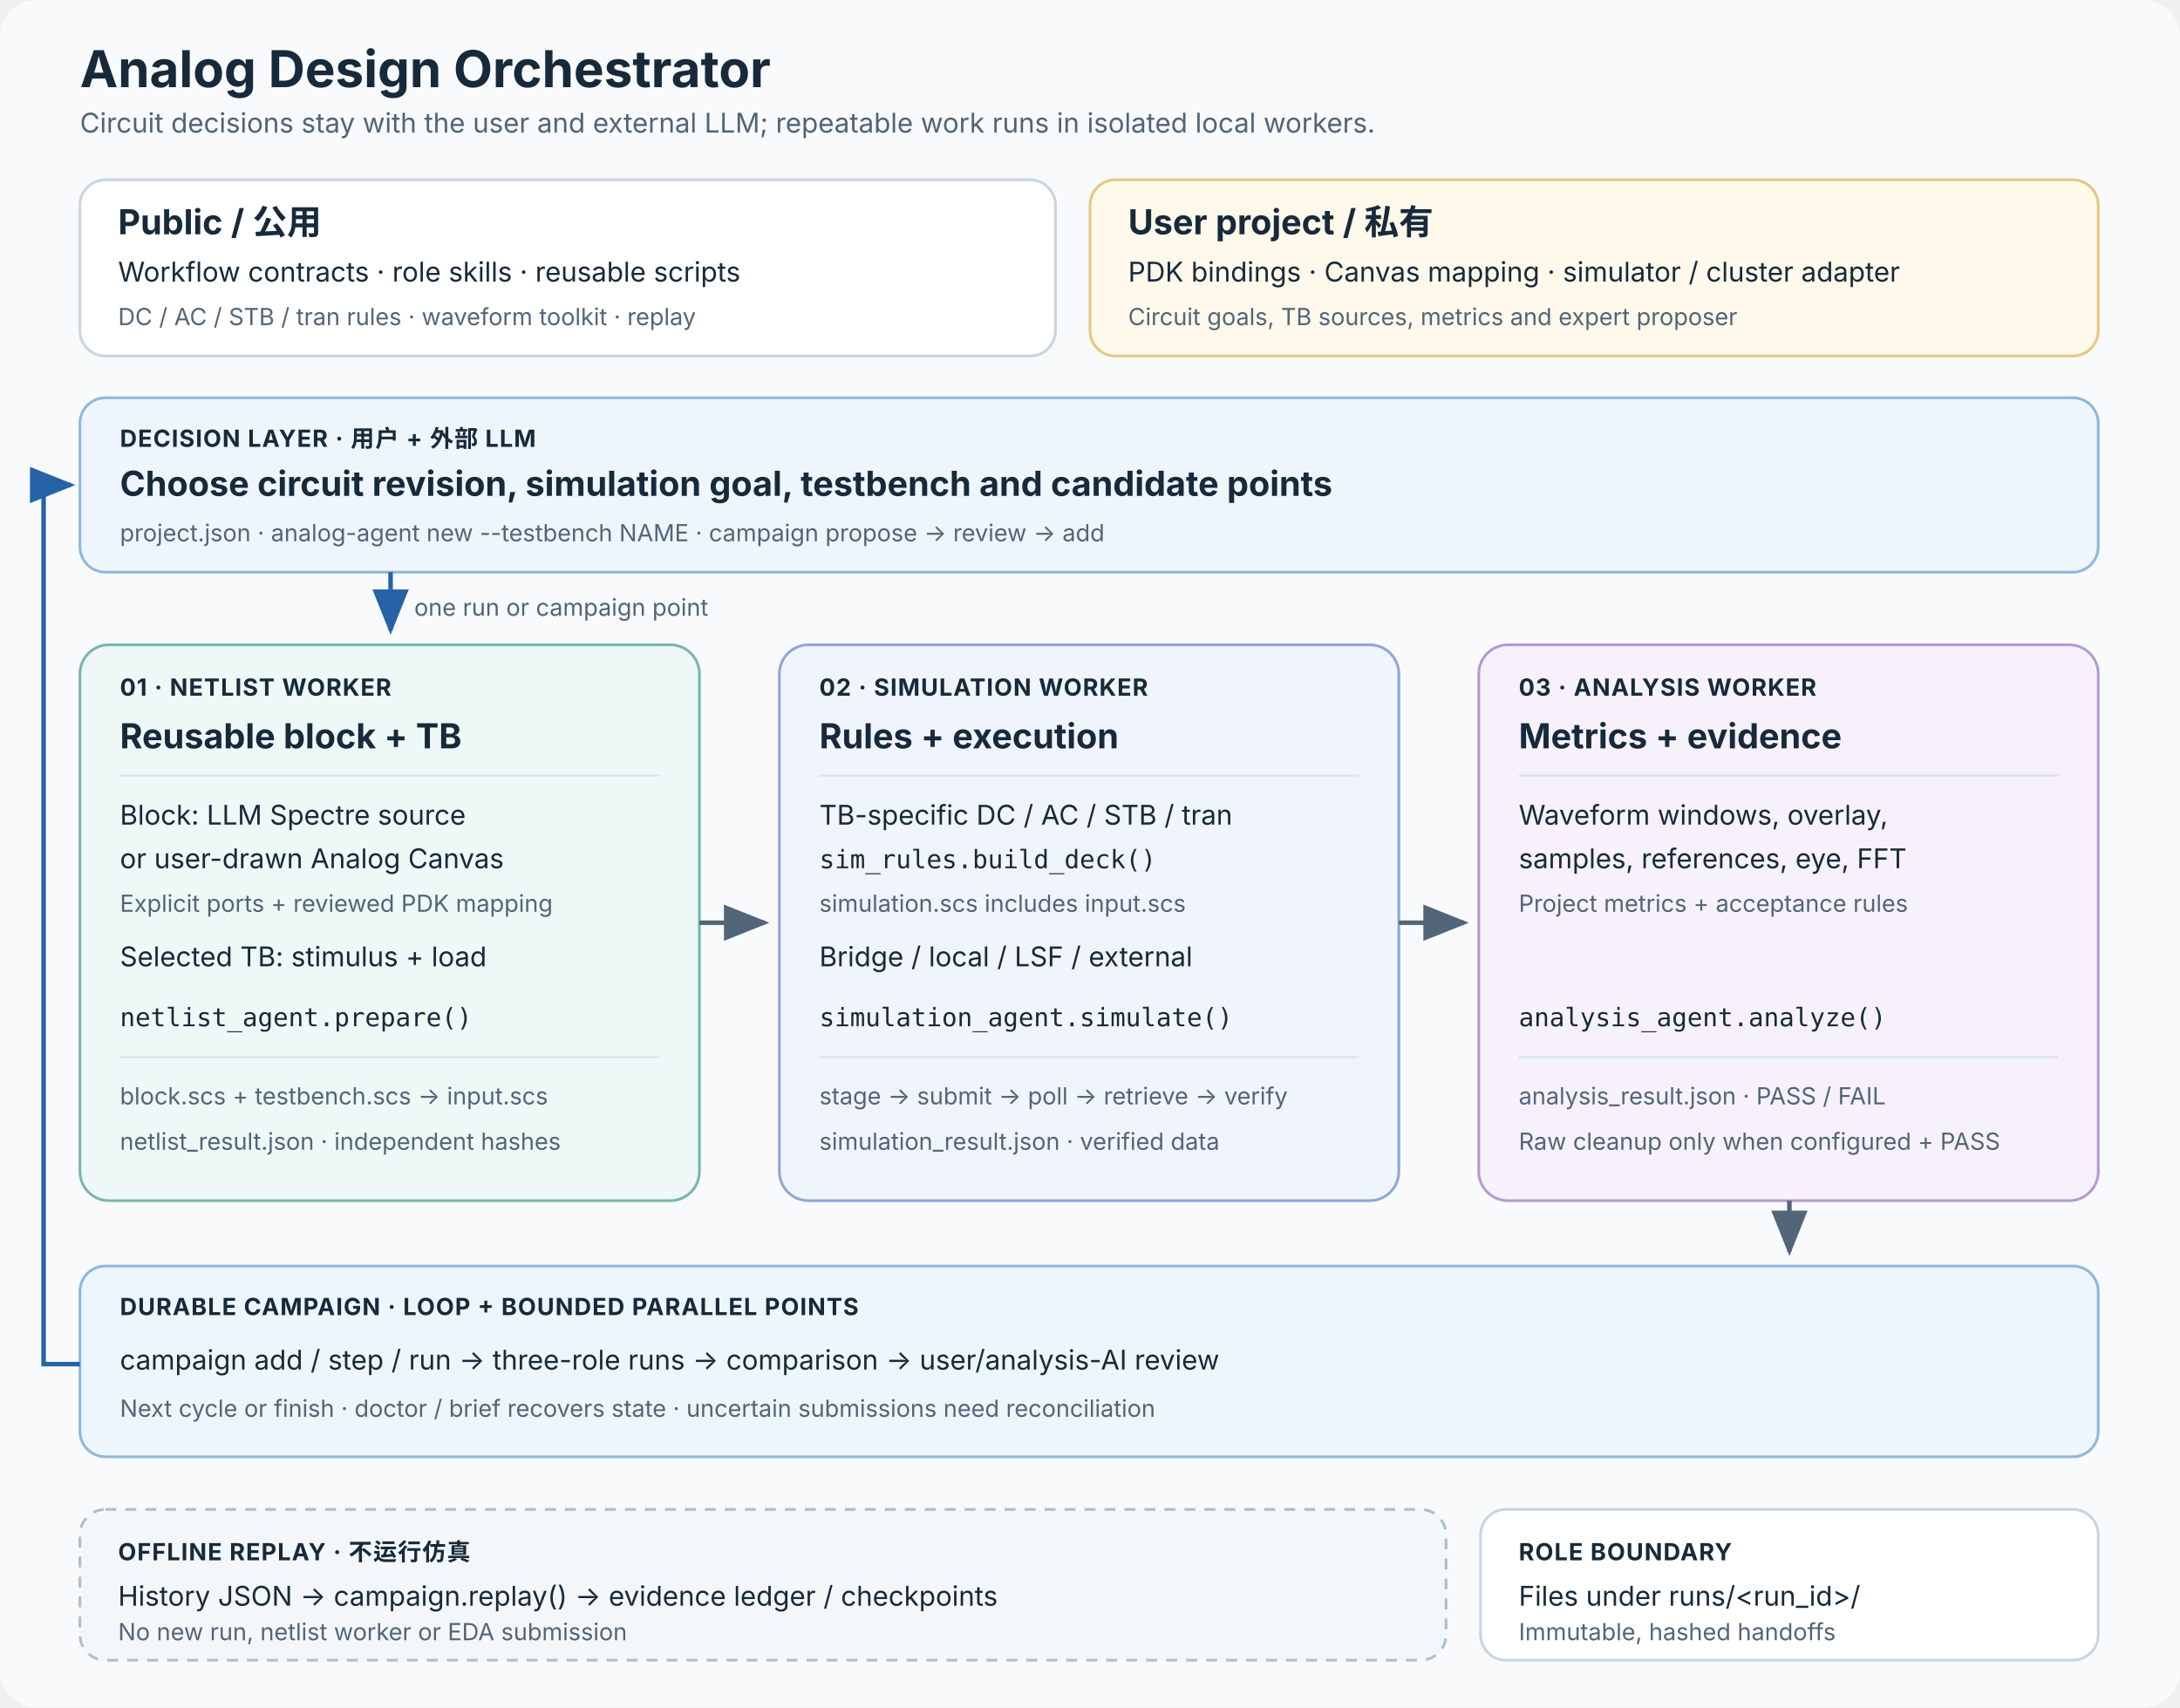
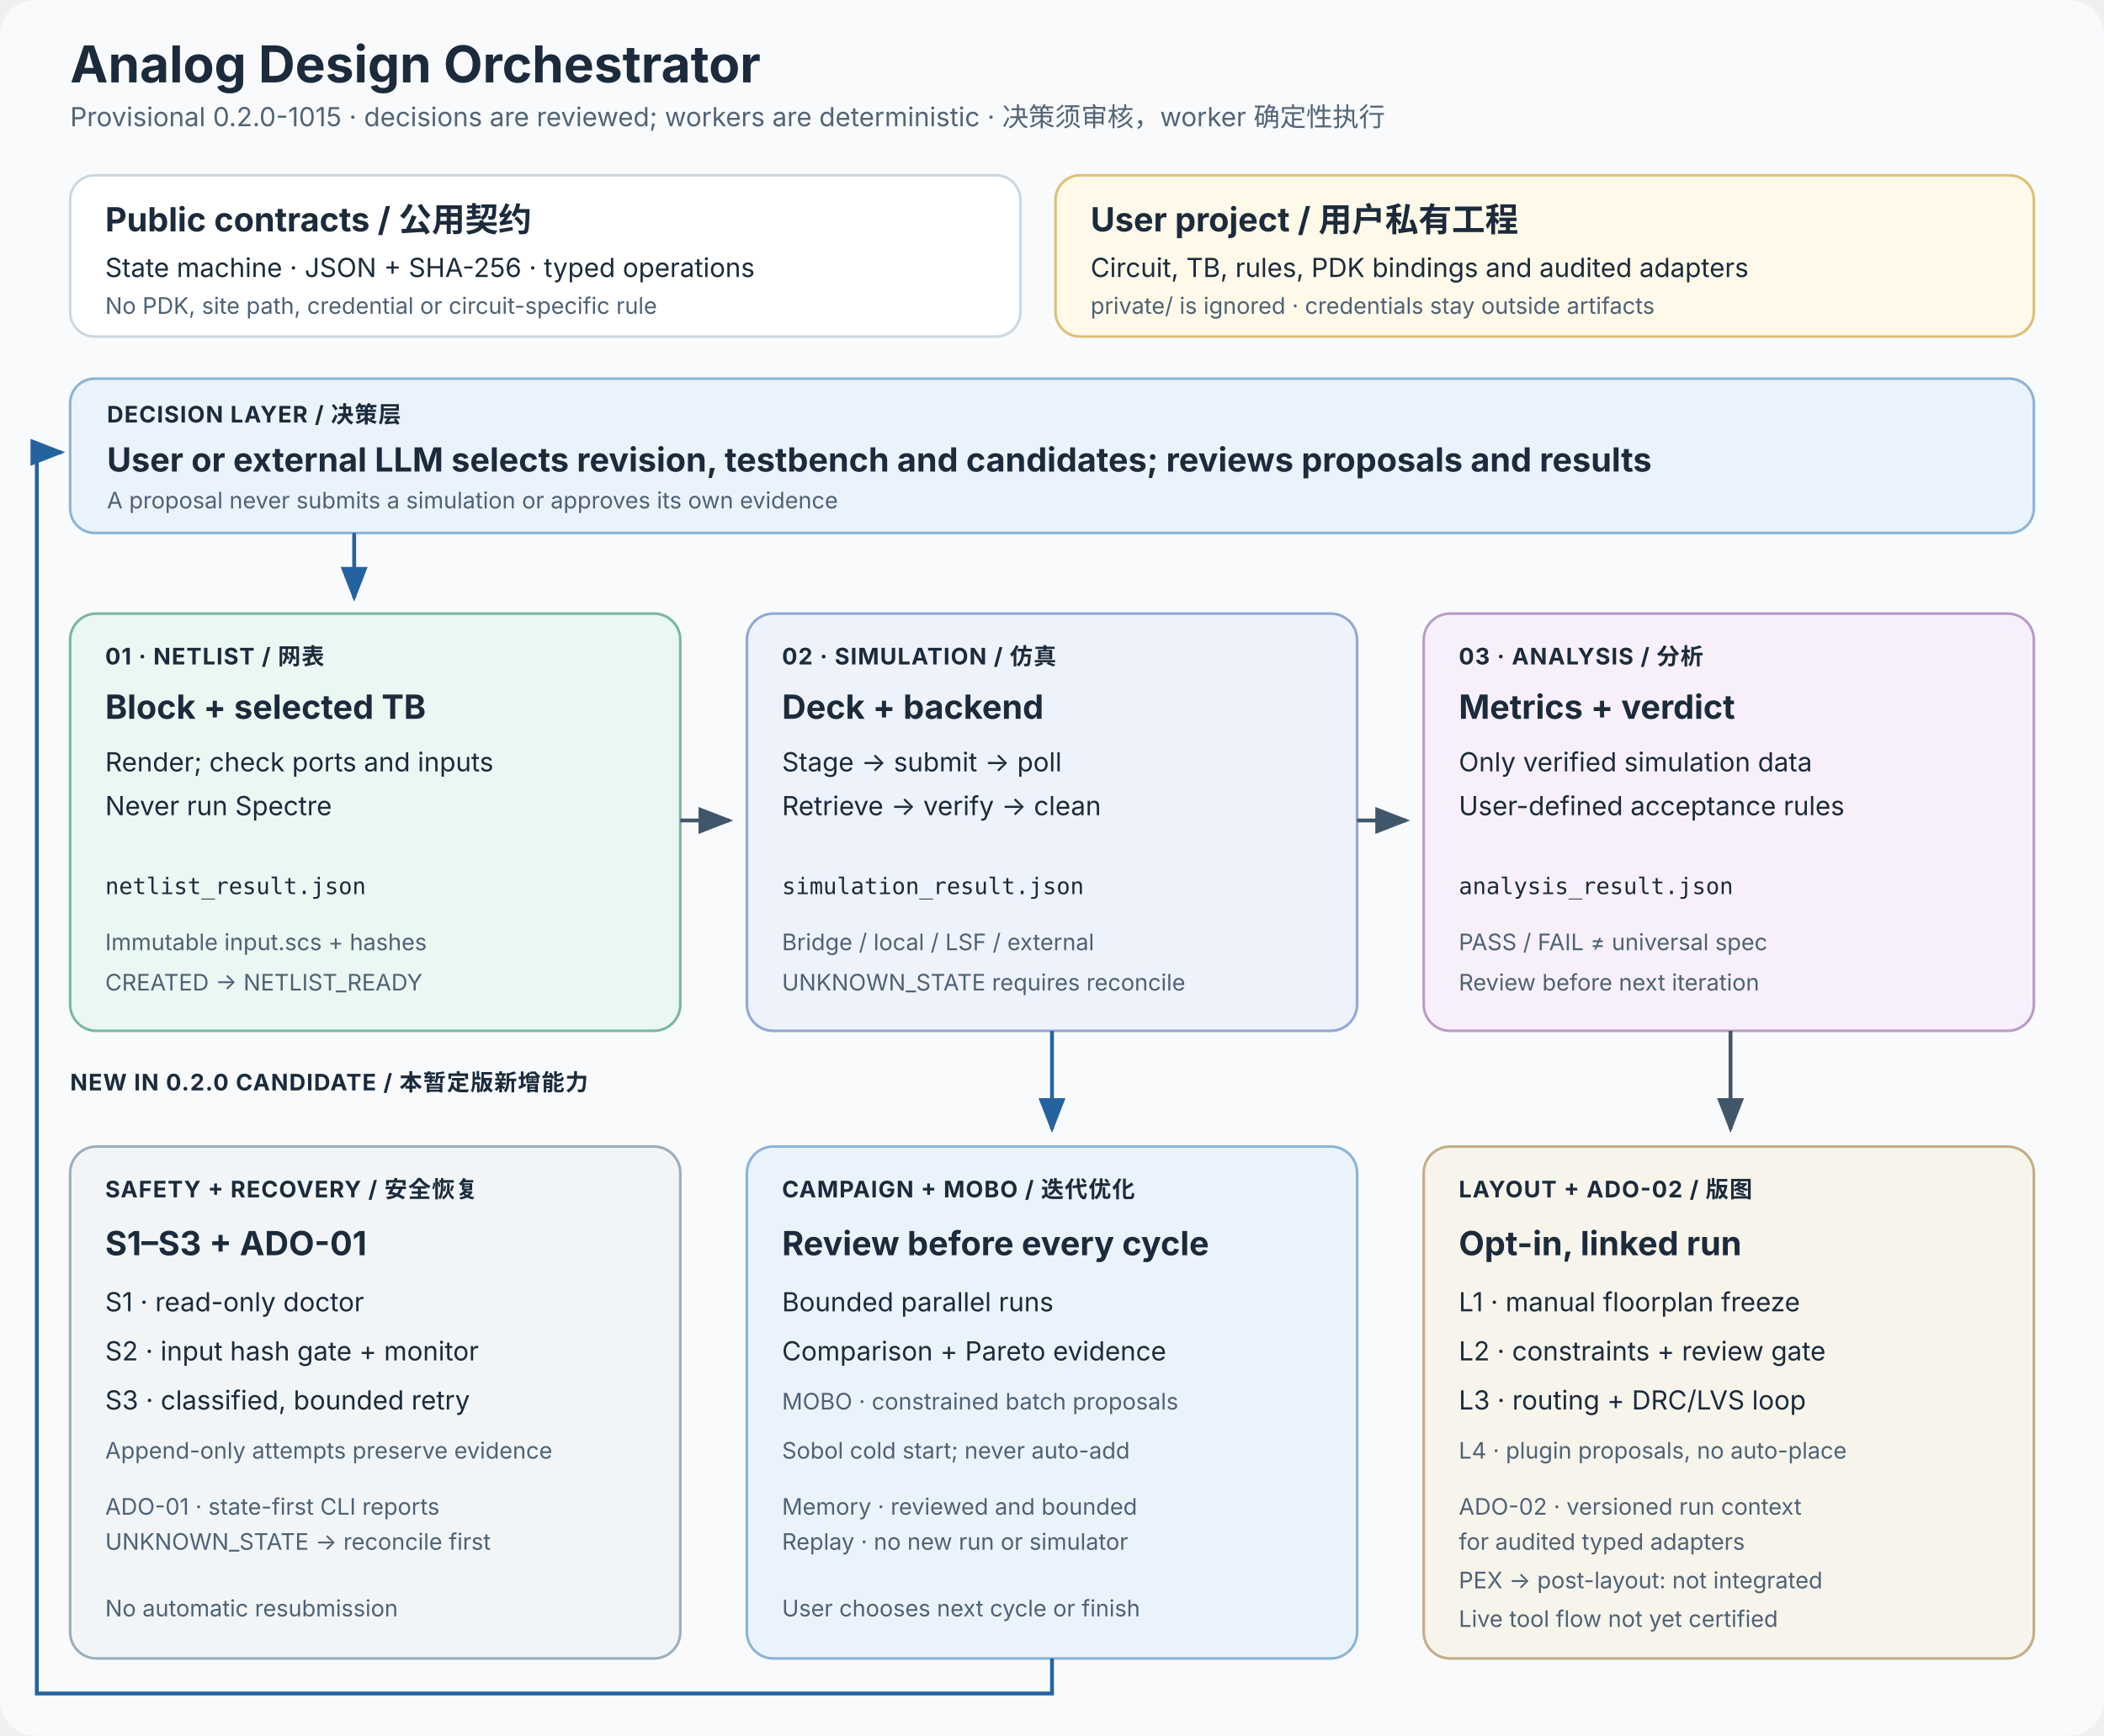
- <svg xmlns="http://www.w3.org/2000/svg" width="1200" height="940" viewBox="0 0 1200 940" role="img" aria-labelledby="title desc">
+ <svg xmlns="http://www.w3.org/2000/svg" width="1200" height="990" viewBox="0 0 1200 990" role="img" aria-labelledby="title desc">
  <defs>
-     <marker id="arrow" markerWidth="10" markerHeight="8" refX="9" refY="4" orient="auto">
-       <path d="M0 0 10 4 0 8Z" fill="#526579" />
+     <marker id="arrow" markerWidth="9" markerHeight="7" refX="8" refY="3.5" orient="auto">
+       <path d="M0 0 9 3.5 0 7Z" fill="#41566a" />
    </marker>
-     <marker id="arrow-blue" markerWidth="10" markerHeight="8" refX="9" refY="4" orient="auto">
-       <path d="M0 0 10 4 0 8Z" fill="#2563a6" />
+     <marker id="accent-arrow" markerWidth="9" markerHeight="7" refX="8" refY="3.5" orient="auto">
+       <path d="M0 0 9 3.5 0 7Z" fill="#2463a0" />
    </marker>
    <style>
-       text{font-family:Inter,"Segoe UI","Microsoft YaHei",sans-serif;fill:#172a3b}
-       .title{font-size:28px;font-weight:700}.subtitle{font-size:15px;fill:#516477}
-       .heading{font-size:19px;font-weight:700}.body{font-size:15px}.small{font-size:13px;fill:#526579}
-       .code{font-family:Consolas,"Cascadia Code",monospace;font-size:14px}.label{font-size:13px;font-weight:700;letter-spacing:.04em}
-       .card{fill:#fff;stroke:#c9d5df;stroke-width:1.5}.private{fill:#fff9eb;stroke:#e5c783;stroke-width:1.5}
-       .control{fill:#eef5fc;stroke:#8fb8dd;stroke-width:1.5}.net{fill:#eef8f6;stroke:#77b8a8;stroke-width:1.5}
-       .sim{fill:#f0f4fc;stroke:#90a7d6;stroke-width:1.5}.analysis{fill:#f7f1fc;stroke:#b59ad1;stroke-width:1.5}
-       .campaign{fill:#edf5fd;stroke:#8fb8dd;stroke-width:1.5}.replay{fill:#f4f7f9;stroke:#aebfc9;stroke-width:1.5;stroke-dasharray:6 5}
-       .divider{stroke:#d9e3ea;stroke-width:1}.flow{fill:none;stroke:#526579;stroke-width:2.5;marker-end:url(#arrow)}
-       .decision-flow{fill:none;stroke:#2563a6;stroke-width:2.5;marker-end:url(#arrow-blue)}
+       text{font-family:Inter,"Segoe UI","Microsoft YaHei",sans-serif;fill:#1b2b3c}
+       .title{font-size:29px;font-weight:750}.subtitle{font-size:15px;fill:#526477}
+       .heading{font-size:19px;font-weight:700}.body{font-size:15px}.small{font-size:13px;fill:#4e6275}
+       .label{font-size:13px;font-weight:700;letter-spacing:.04em}.mono{font-family:Consolas,"Cascadia Code",monospace;font-size:13px}
+       .card{fill:#fff;stroke:#cad8e2;stroke-width:1.5}.private{fill:#fff9e9;stroke:#ddbf76;stroke-width:1.5}
+       .decision{fill:#eaf3fc;stroke:#8bb4d8;stroke-width:1.5}.net{fill:#eaf7f3;stroke:#79b7a4;stroke-width:1.5}
+       .sim{fill:#eef2fb;stroke:#91a8d6;stroke-width:1.5}.analysis{fill:#f7f0fa;stroke:#b99bca;stroke-width:1.5}
+       .safety{fill:#f1f5f7;stroke:#9caebc;stroke-width:1.5}.campaign{fill:#eaf3fc;stroke:#8bb4d8;stroke-width:1.5}
+       .layout{fill:#f7f4ec;stroke:#c3af85;stroke-width:1.5}.line{fill:none;stroke:#41566a;stroke-width:2.2;marker-end:url(#arrow)}
+       .accent{fill:none;stroke:#2463a0;stroke-width:2.2;marker-end:url(#accent-arrow)}
    </style>
  </defs>
-   <rect width="1200" height="940" rx="20" fill="#f8fafc" />
-   <text class="title" x="44" y="48">Analog Design Orchestrator</text>
-   <text class="subtitle" x="44" y="73">Circuit decisions stay with the user and external LLM; repeatable work runs in isolated local workers.</text>
-   <rect class="card" x="44" y="99" width="537" height="97" rx="14" />
-   <text class="heading" x="65" y="129">Public / 公用</text>
-   <text class="body" x="65" y="155">Workflow contracts · role skills · reusable scripts</text>
-   <text class="small" x="65" y="179">DC / AC / STB / tran rules · waveform toolkit · replay</text>
-   <rect class="private" x="600" y="99" width="555" height="97" rx="14" />
-   <text class="heading" x="621" y="129">User project / 私有</text>
-   <text class="body" x="621" y="155">PDK bindings · Canvas mapping · simulator / cluster adapter</text>
-   <text class="small" x="621" y="179">Circuit goals, TB sources, metrics and expert proposer</text>
-   <rect class="control" x="44" y="219" width="1111" height="96" rx="14" />
-   <text class="label" x="66" y="246" fill="#2563a6">DECISION LAYER · 用户 + 外部 LLM</text>
-   <text class="heading" x="66" y="273">Choose circuit revision, simulation goal, testbench and candidate points</text>
-   <text class="small" x="66" y="298">project.json · analog-agent new --testbench NAME · campaign propose → review → add</text>
-   <path class="decision-flow" d="M215 315V347" />
-   <text class="small" x="228" y="339">one run or campaign point</text>
-   <rect class="net" x="44" y="355" width="341" height="306" rx="16" />
-   <text class="label" x="66" y="383" fill="#16745f">01 · NETLIST WORKER</text>
-   <text class="heading" x="66" y="412">Reusable block + TB</text>
-   <line class="divider" x1="66" x2="363" y1="427" y2="427" />
-   <text class="body" x="66" y="454">Block: LLM Spectre source</text>
-   <text class="body" x="66" y="478">or user-drawn Analog Canvas</text>
-   <text class="small" x="66" y="502">Explicit ports + reviewed PDK mapping</text>
-   <text class="body" x="66" y="532">Selected TB: stimulus + load</text>
-   <text class="code" x="66" y="565">netlist_agent.prepare()</text>
-   <line class="divider" x1="66" x2="363" y1="582" y2="582" />
-   <text class="small" x="66" y="608">block.scs + testbench.scs → input.scs</text>
-   <text class="small" x="66" y="633">netlist_result.json · independent hashes</text>
-   <path class="flow" d="M385 508H421" />
-   <rect class="sim" x="429" y="355" width="341" height="306" rx="16" />
-   <text class="label" x="451" y="383" fill="#405ca1">02 · SIMULATION WORKER</text>
-   <text class="heading" x="451" y="412">Rules + execution</text>
-   <line class="divider" x1="451" x2="748" y1="427" y2="427" />
-   <text class="body" x="451" y="454">TB-specific DC / AC / STB / tran</text>
-   <text class="code" x="451" y="478">sim_rules.build_deck()</text>
-   <text class="small" x="451" y="502">simulation.scs includes input.scs</text>
-   <text class="body" x="451" y="532">Bridge / local / LSF / external</text>
-   <text class="code" x="451" y="565">simulation_agent.simulate()</text>
-   <line class="divider" x1="451" x2="748" y1="582" y2="582" />
-   <text class="small" x="451" y="608">stage → submit → poll → retrieve → verify</text>
-   <text class="small" x="451" y="633">simulation_result.json · verified data</text>
-   <path class="flow" d="M770 508H806" />
-   <rect class="analysis" x="814" y="355" width="341" height="306" rx="16" />
-   <text class="label" x="836" y="383" fill="#7850a1">03 · ANALYSIS WORKER</text>
-   <text class="heading" x="836" y="412">Metrics + evidence</text>
-   <line class="divider" x1="836" x2="1133" y1="427" y2="427" />
-   <text class="body" x="836" y="454">Waveform windows, overlay,</text>
-   <text class="body" x="836" y="478">samples, references, eye, FFT</text>
-   <text class="small" x="836" y="502">Project metrics + acceptance rules</text>
-   <text class="code" x="836" y="565">analysis_agent.analyze()</text>
-   <line class="divider" x1="836" x2="1133" y1="582" y2="582" />
-   <text class="small" x="836" y="608">analysis_result.json · PASS / FAIL</text>
-   <text class="small" x="836" y="633">Raw cleanup only when configured + PASS</text>
-   <path class="flow" d="M985 661V689" />
-   <rect class="campaign" x="44" y="697" width="1111" height="105" rx="14" />
-   <text class="label" x="66" y="724" fill="#2563a6">DURABLE CAMPAIGN · LOOP + BOUNDED PARALLEL POINTS</text>
-   <text class="body" x="66" y="754">campaign add / step / run → three-role runs → comparison → user/analysis-AI review</text>
-   <text class="small" x="66" y="780">Next cycle or finish · doctor / brief recovers state · uncertain submissions need reconciliation</text>
-   <path class="decision-flow" d="M44 751H24V267H39" />
-   <rect class="replay" x="44" y="831" width="752" height="83" rx="14" />
-   <text class="label" x="65" y="859" fill="#526579">OFFLINE REPLAY · 不运行仿真</text>
-   <text class="body" x="65" y="884">History JSON → campaign.replay() → evidence ledger / checkpoints</text>
-   <text class="small" x="65" y="903">No new run, netlist worker or EDA submission</text>
-   <rect class="card" x="815" y="831" width="340" height="83" rx="14" />
-   <text class="label" x="836" y="859" fill="#526579">ROLE BOUNDARY</text>
-   <text class="body" x="836" y="884">Files under runs/&lt;run_id&gt;/</text>
-   <text class="small" x="836" y="903">Immutable, hashed handoffs</text>
+   <rect width="1200" height="990" rx="20" fill="#f8fafc" />
+   <text class="title" x="40" y="47">Analog Design Orchestrator</text>
+   <text class="subtitle" x="40" y="72">Provisional 0.2.0-1015 · decisions are reviewed; workers are deterministic · 决策须审核，worker 确定性执行</text>
+   <rect class="card" x="40" y="100" width="542" height="92" rx="14" />
+   <text class="heading" x="60" y="132">Public contracts / 公用契约</text>
+   <text class="body" x="60" y="158">State machine · JSON + SHA-256 · typed operations</text>
+   <text class="small" x="60" y="179">No PDK, site path, credential or circuit-specific rule</text>
+   <rect class="private" x="602" y="100" width="558" height="92" rx="14" />
+   <text class="heading" x="622" y="132">User project / 用户私有工程</text>
+   <text class="body" x="622" y="158">Circuit, TB, rules, PDK bindings and audited adapters</text>
+   <text class="small" x="622" y="179">private/ is ignored · credentials stay outside artifacts</text>
+   <rect class="decision" x="40" y="216" width="1120" height="88" rx="14" />
+   <text class="label" x="61" y="241" fill="#2463a0">DECISION LAYER / 决策层</text>
+   <text class="heading" x="61" y="269">User or external LLM selects revision, testbench and candidates; reviews proposals and results</text>
+   <text class="small" x="61" y="290">A proposal never submits a simulation or approves its own evidence</text>
+   <path class="accent" d="M202 304V341" />
+   <rect class="net" x="40" y="350" width="348" height="238" rx="15" />
+   <text class="label" x="60" y="379" fill="#166d59">01 · NETLIST / 网表</text>
+   <text class="heading" x="60" y="410">Block + selected TB</text>
+   <text class="body" x="60" y="440">Render; check ports and inputs</text>
+   <text class="body" x="60" y="465">Never run Spectre</text>
+   <text class="mono" x="60" y="510">netlist_result.json</text>
+   <text class="small" x="60" y="542">Immutable input.scs + hashes</text>
+   <text class="small" x="60" y="565">CREATED → NETLIST_READY</text>
+   <path class="line" d="M388 468H416" />
+   <rect class="sim" x="426" y="350" width="348" height="238" rx="15" />
+   <text class="label" x="446" y="379" fill="#405ca1">02 · SIMULATION / 仿真</text>
+   <text class="heading" x="446" y="410">Deck + backend</text>
+   <text class="body" x="446" y="440">Stage → submit → poll</text>
+   <text class="body" x="446" y="465">Retrieve → verify → clean</text>
+   <text class="mono" x="446" y="510">simulation_result.json</text>
+   <text class="small" x="446" y="542">Bridge / local / LSF / external</text>
+   <text class="small" x="446" y="565">UNKNOWN_STATE requires reconcile</text>
+   <path class="line" d="M774 468H802" />
+   <rect class="analysis" x="812" y="350" width="348" height="238" rx="15" />
+   <text class="label" x="832" y="379" fill="#7850a1">03 · ANALYSIS / 分析</text>
+   <text class="heading" x="832" y="410">Metrics + verdict</text>
+   <text class="body" x="832" y="440">Only verified simulation data</text>
+   <text class="body" x="832" y="465">User-defined acceptance rules</text>
+   <text class="mono" x="832" y="510">analysis_result.json</text>
+   <text class="small" x="832" y="542">PASS / FAIL ≠ universal spec</text>
+   <text class="small" x="832" y="565">Review before next iteration</text>
+   <text class="label" x="40" y="622" fill="#425a6b">NEW IN 0.2.0 CANDIDATE / 本暂定版新增能力</text>
+   <path class="accent" d="M600 588V644" />
+   <path class="line" d="M987 588V644" />
+   <rect class="safety" x="40" y="654" width="348" height="292" rx="15" />
+   <text class="label" x="60" y="683" fill="#425a6b">SAFETY + RECOVERY / 安全恢复</text>
+   <text class="heading" x="60" y="716">S1–S3 + ADO-01</text>
+   <text class="body" x="60" y="748">S1 · read-only doctor</text>
+   <text class="body" x="60" y="776">S2 · input hash gate + monitor</text>
+   <text class="body" x="60" y="804">S3 · classified, bounded retry</text>
+   <text class="small" x="60" y="832">Append-only attempts preserve evidence</text>
+   <text class="small" x="60" y="864">ADO-01 · state-first CLI reports</text>
+   <text class="small" x="60" y="884">UNKNOWN_STATE → reconcile first</text>
+   <text class="small" x="60" y="922">No automatic resubmission</text>
+   <rect class="campaign" x="426" y="654" width="348" height="292" rx="15" />
+   <text class="label" x="446" y="683" fill="#2463a0">CAMPAIGN + MOBO / 迭代优化</text>
+   <text class="heading" x="446" y="716">Review before every cycle</text>
+   <text class="body" x="446" y="748">Bounded parallel runs</text>
+   <text class="body" x="446" y="776">Comparison + Pareto evidence</text>
+   <text class="small" x="446" y="804">MOBO · constrained batch proposals</text>
+   <text class="small" x="446" y="832">Sobol cold start; never auto-add</text>
+   <text class="small" x="446" y="864">Memory · reviewed and bounded</text>
+   <text class="small" x="446" y="884">Replay · no new run or simulator</text>
+   <text class="small" x="446" y="922">User chooses next cycle or finish</text>
+   <path class="accent" d="M600 946V966H21V258H35" />
+   <rect class="layout" x="812" y="654" width="348" height="292" rx="15" />
+   <text class="label" x="832" y="683" fill="#79633c">LAYOUT + ADO-02 / 版图</text>
+   <text class="heading" x="832" y="716">Opt-in, linked run</text>
+   <text class="body" x="832" y="748">L1 · manual floorplan freeze</text>
+   <text class="body" x="832" y="776">L2 · constraints + review gate</text>
+   <text class="body" x="832" y="804">L3 · routing + DRC/LVS loop</text>
+   <text class="small" x="832" y="832">L4 · plugin proposals, no auto-place</text>
+   <text class="small" x="832" y="864">ADO-02 · versioned run context</text>
+   <text class="small" x="832" y="884">for audited typed adapters</text>
+   <text class="small" x="832" y="906">PEX → post-layout: not integrated</text>
+   <text class="small" x="832" y="928">Live tool flow not yet certified</text>
</svg>
